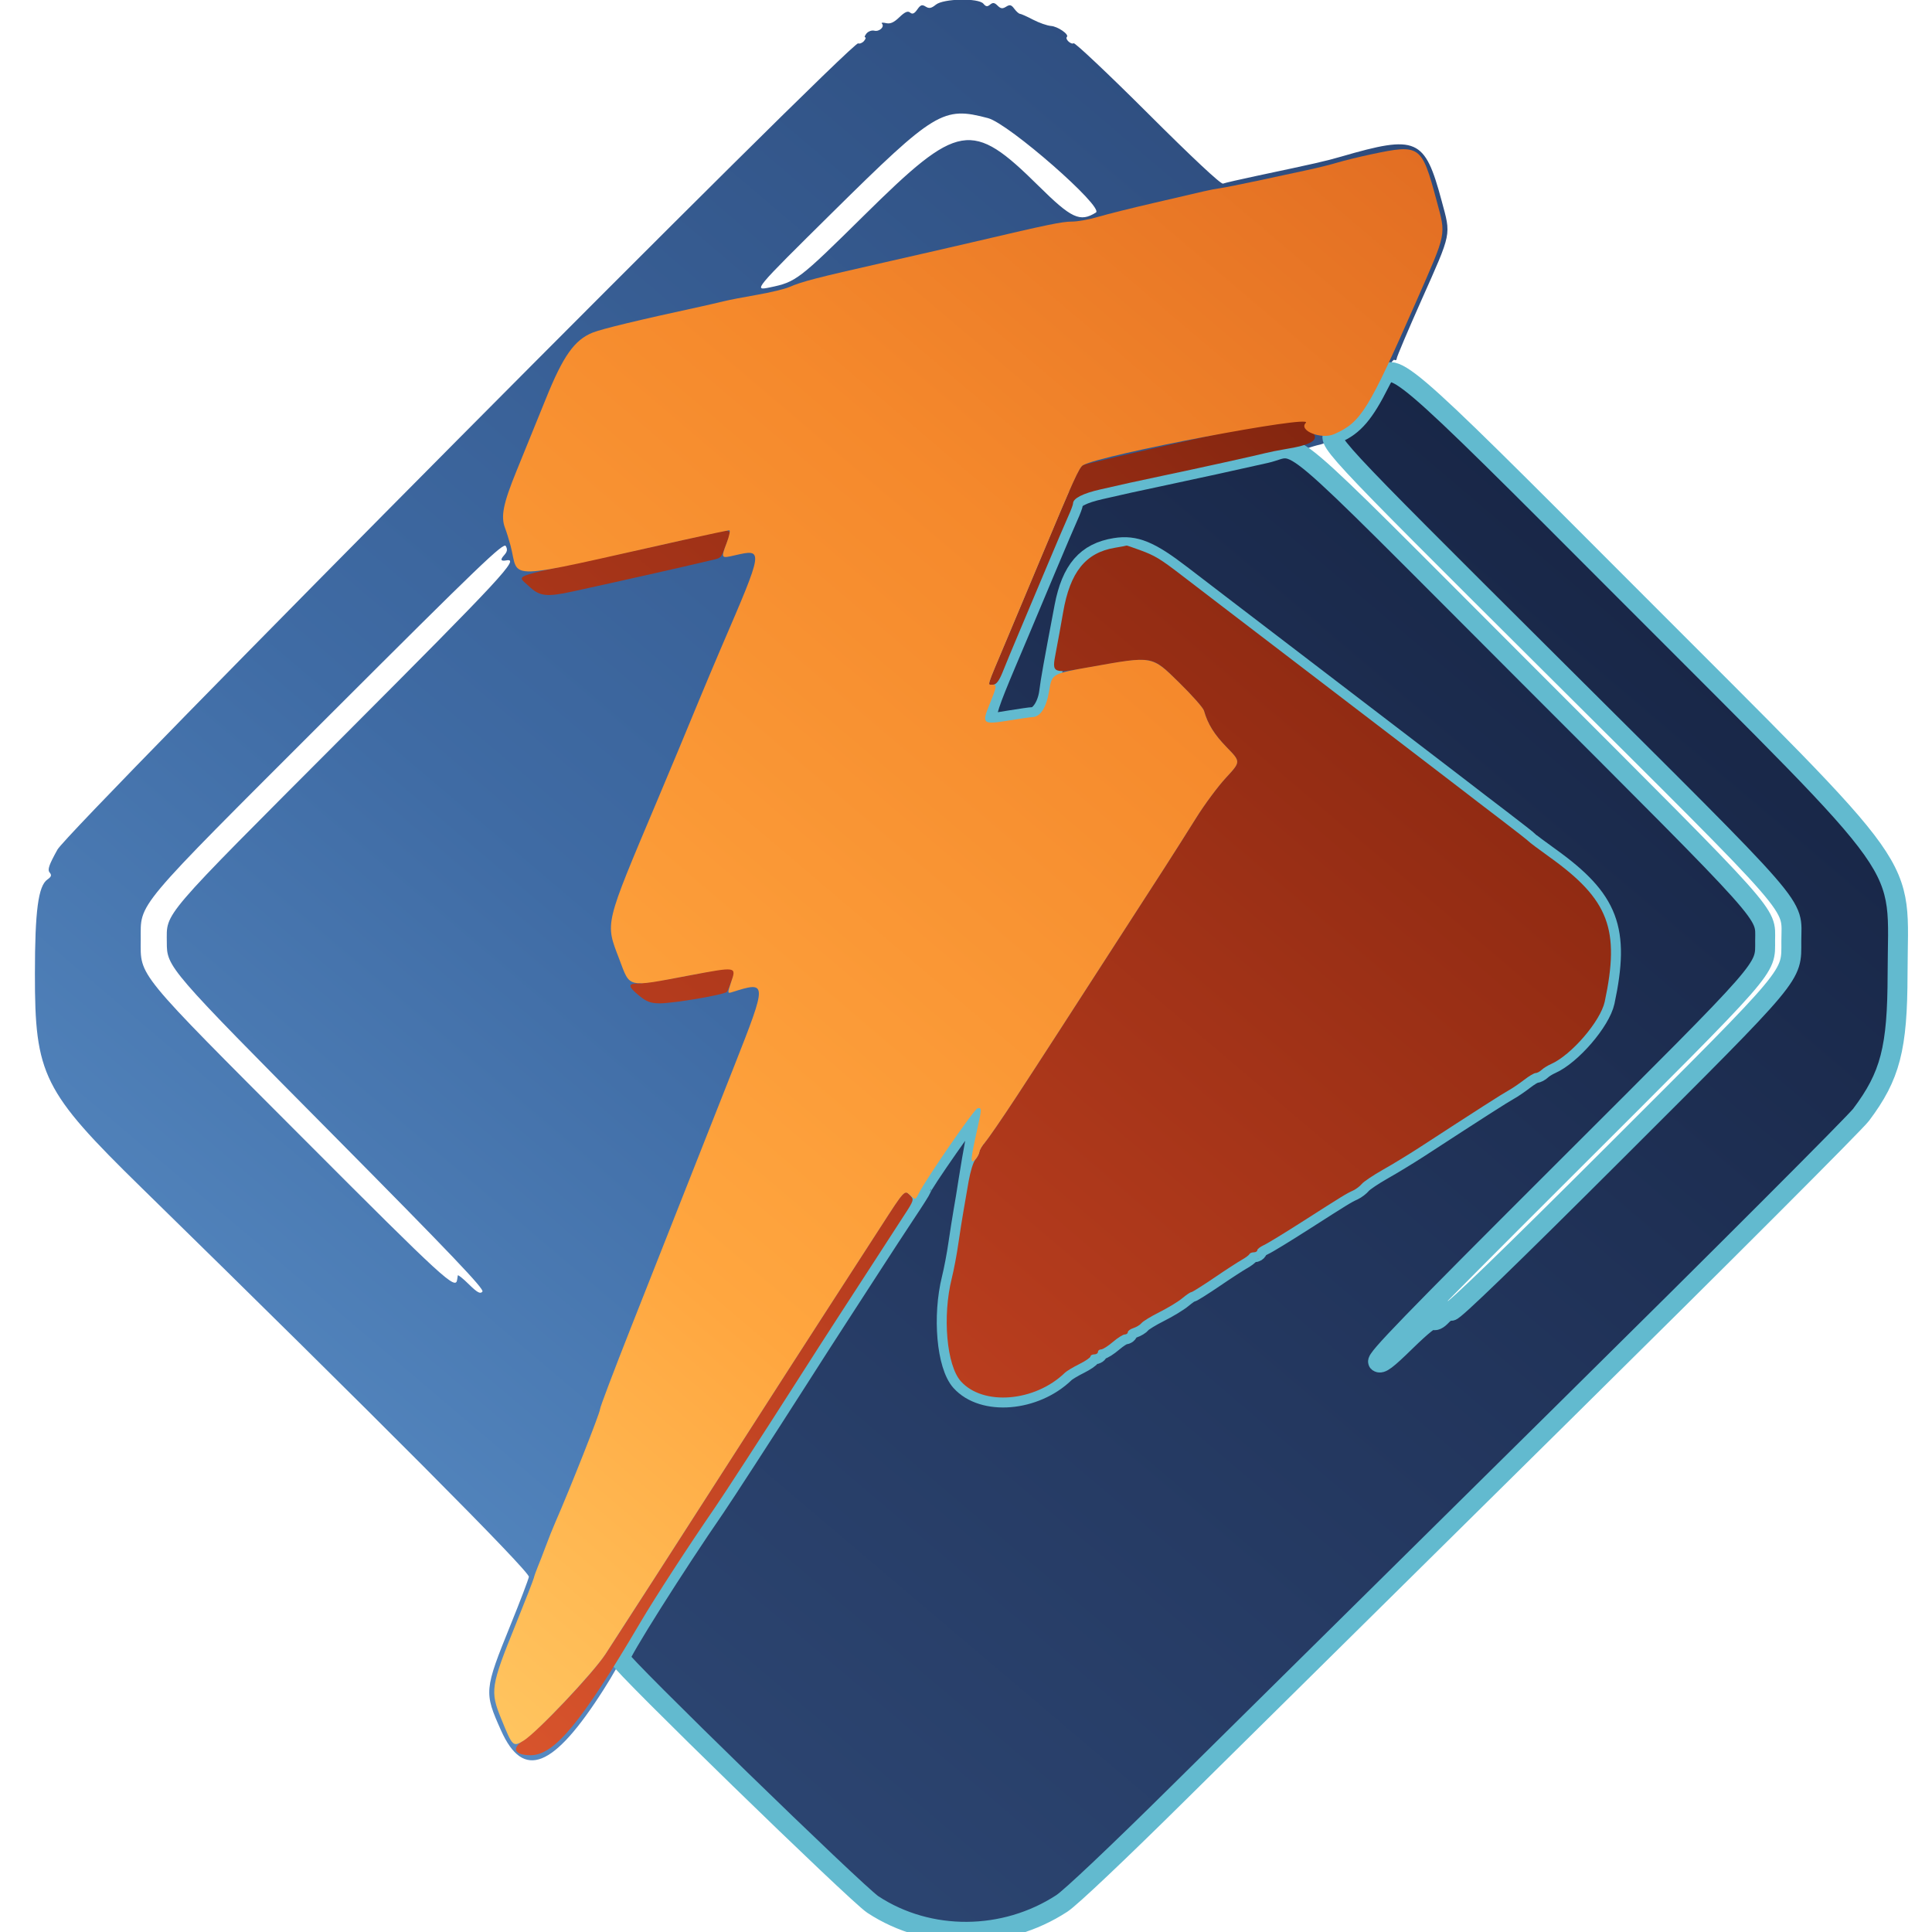
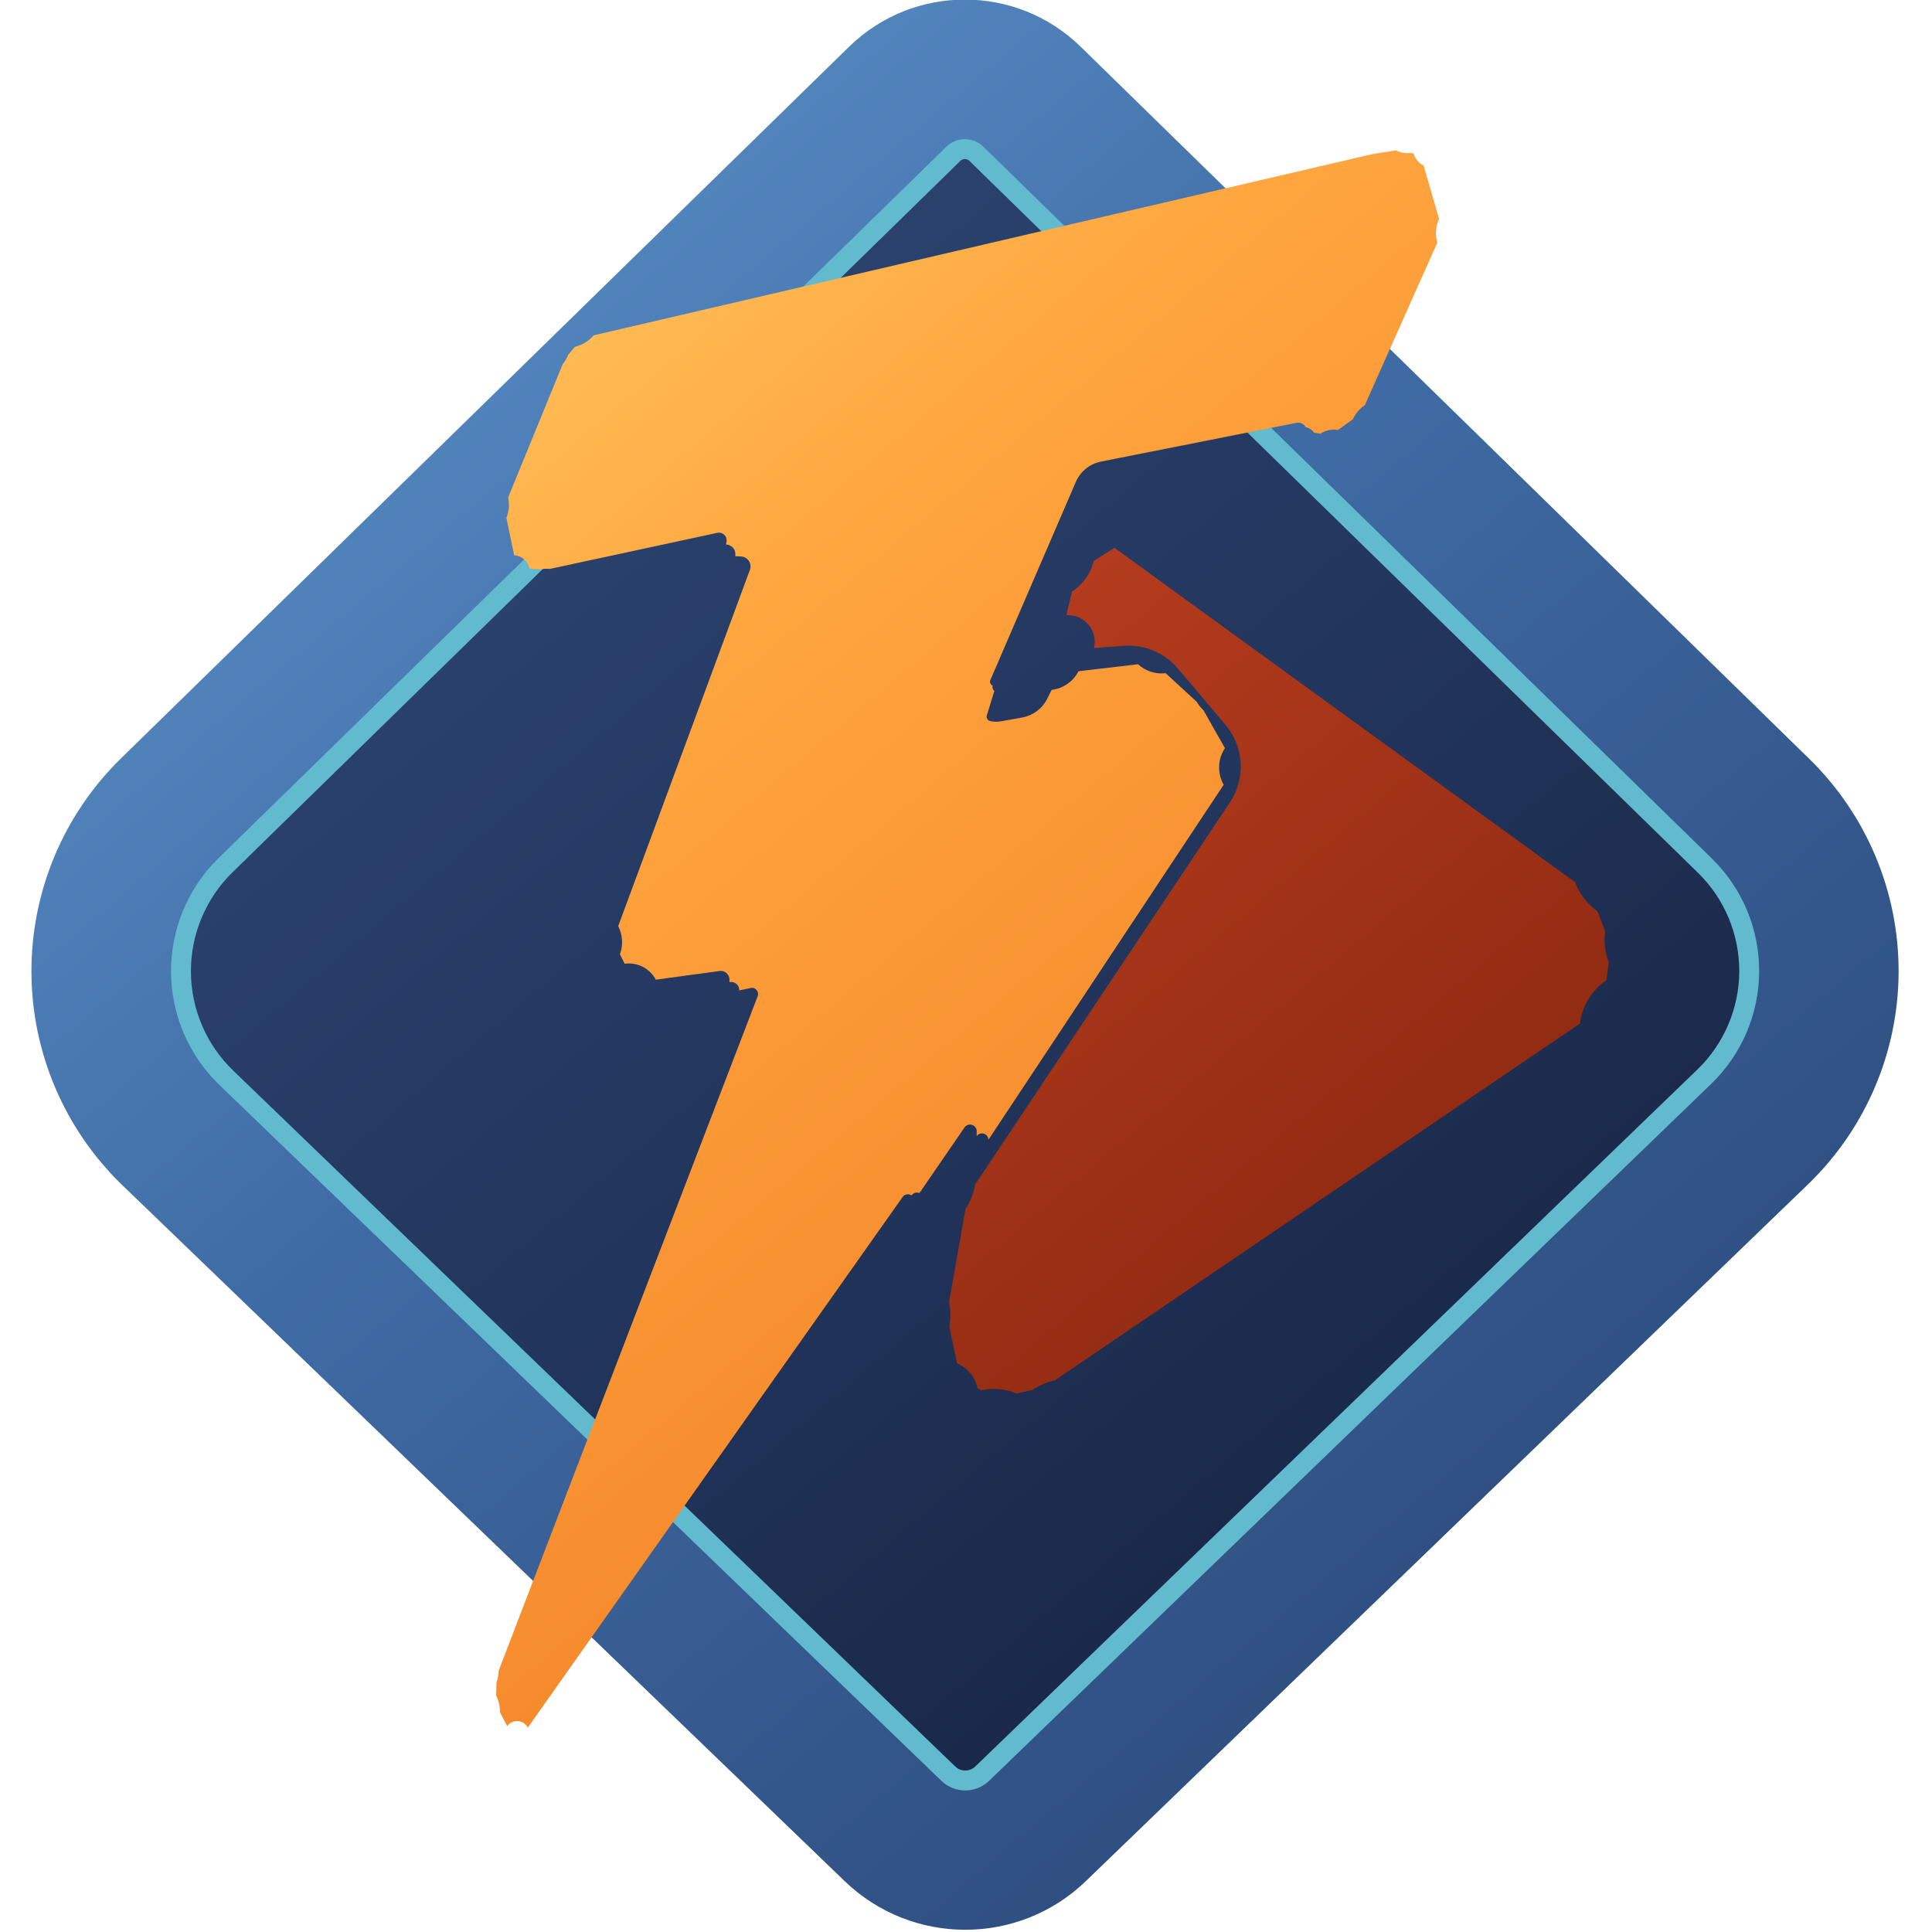
- <svg xmlns="http://www.w3.org/2000/svg" viewBox="0 0 512 512">
+ <svg xmlns="http://www.w3.org/2000/svg" viewBox="0 0 776 776">
  <defs>
-     <linearGradient id="ring" gradientUnits="userSpaceOnUse" x1="4800" y1="2400" x2="27200" y2="28800">
+     <linearGradient id="ring" gradientUnits="userSpaceOnUse" x1="120" y1="60" x2="680" y2="720">
      <stop offset="0" stop-color="#5b90c8" />
      <stop offset="0.4" stop-color="#3f6ba4" />
      <stop offset="1" stop-color="#2a4676" />
    </linearGradient>
-     <linearGradient id="face" gradientUnits="userSpaceOnUse" x1="4800" y1="2400" x2="27200" y2="28800">
+     <linearGradient id="face" gradientUnits="userSpaceOnUse" x1="120" y1="60" x2="680" y2="720">
      <stop offset="0" stop-color="#2f4a78" />
      <stop offset="0.5" stop-color="#22355c" />
      <stop offset="1" stop-color="#131f3c" />
    </linearGradient>
-     <linearGradient id="bolt" gradientUnits="userSpaceOnUse" x1="4800" y1="2400" x2="27200" y2="28800">
+     <linearGradient id="bolt" gradientUnits="userSpaceOnUse" x1="120" y1="60" x2="680" y2="720">
      <stop offset="0" stop-color="#ffcf6a" />
      <stop offset="0.3" stop-color="#ffa63f" />
      <stop offset="0.65" stop-color="#f5892c" />
      <stop offset="1" stop-color="#dc6520" />
    </linearGradient>
-     <linearGradient id="tri" gradientUnits="userSpaceOnUse" x1="4800" y1="2400" x2="27200" y2="28800">
+     <linearGradient id="tri" gradientUnits="userSpaceOnUse" x1="120" y1="60" x2="680" y2="720">
      <stop offset="0" stop-color="#e05a30" />
      <stop offset="0.35" stop-color="#b83d1e" />
      <stop offset="0.72" stop-color="#8f2a12" />
      <stop offset="1" stop-color="#5e1808" />
    </linearGradient>
  </defs>
-   <g transform="scale(0.659794)">
-     <g transform="translate(0,776) scale(0.025,-0.025)" fill="url(#ring)">
-       <path d="M15036 30965 c-73 -59 -108 -66 -164 -31 -58 37 -83 28 -135 -47 -47 -67 -78 -80 -115 -49 -37 31 -83 11 -173 -75 -89 -86 -147 -111 -216 -94 -51 12 -80 8 -63 -9 46 -51 -45 -134 -124 -113 -39 10 -95 -10 -124 -44 -28 -35 -38 -63 -22 -63 16 0 8 -26 -18 -58 -26 -31 -69 -49 -95 -39 -107 41 -12676 -12616 -12864 -12953 -136 -245 -163 -322 -126 -367 37 -44 29 -68 -36 -114 -146 -102 -200 -505 -200 -1513 -2 -1627 129 -1889 1710 -3436 3785 -3704 6242 -6171 6226 -6254 -9 -47 -140 -392 -292 -766 -427 -1054 -430 -1088 -156 -1700 359 -804 841 -613 1650 657 152 239 279 465 282 503 9 130 774 1358 1511 2427 131 189 800 1220 1293 1993 238 374 542 846 674 1049 133 203 376 579 541 835 165 256 413 635 550 842 138 206 250 384 250 394 0 57 857 1282 904 1293 70 16 71 42 -21 -445 -42 -224 -97 -543 -122 -708 -25 -165 -62 -390 -82 -500 -19 -110 -56 -344 -82 -520 -25 -176 -73 -428 -106 -560 -152 -609 -82 -1397 146 -1652 358 -399 1190 -331 1673 138 28 27 131 89 230 138 99 50 180 105 180 123 0 18 27 33 60 33 33 0 60 18 60 40 0 22 23 40 50 40 28 0 113 54 190 120 77 66 163 120 190 120 28 0 50 17 50 37 0 21 40 50 90 66 49 16 108 52 130 80 22 28 152 108 290 177 137 69 302 169 366 223 63 53 128 97 144 97 15 0 180 104 366 230 186 127 387 257 446 290 59 33 114 74 121 90 8 17 39 30 70 30 32 0 57 15 57 34 0 18 46 54 102 80 57 25 349 204 649 396 624 399 678 433 791 484 45 21 106 68 137 105 31 37 183 139 338 227 156 88 412 244 571 347 959 624 1350 874 1447 927 60 33 173 109 251 170 78 60 161 110 185 110 24 0 67 23 96 50 29 28 98 71 153 95 327 145 794 689 862 1002 248 1163 68 1638 -882 2320 -176 126 -329 241 -340 255 -11 13 -209 169 -440 345 -231 176 -528 403 -660 506 -132 102 -582 447 -1000 766 -418 319 -1095 837 -1505 1151 -409 313 -967 740 -1240 948 -272 208 -603 461 -735 563 -506 389 -741 486 -1060 436 -464 -74 -706 -354 -819 -945 -178 -939 -220 -1172 -245 -1370 -28 -218 -148 -401 -264 -403 -29 0 -199 -25 -379 -54 -494 -80 -502 -153 161 1415 97 231 298 708 445 1060 148 352 303 716 345 808 42 92 76 184 76 204 0 81 157 161 440 225 165 37 372 84 460 104 88 19 340 73 560 120 377 79 1286 278 1640 359 370 85 542 109 562 77 11 -19 61 -18 109 2 49 19 139 46 201 59 61 14 101 41 88 61 -12 21 68 77 178 124 269 116 441 316 682 798 112 221 220 391 241 378 22 -13 39 -3 39 21 0 25 178 445 395 933 494 1110 479 1036 326 1603 -270 1005 -397 1061 -1613 708 -248 -72 -415 -110 -1346 -307 -274 -58 -523 -115 -553 -127 -34 -13 -493 416 -1208 1130 -634 632 -1171 1139 -1192 1125 -42 -26 -142 68 -108 102 39 40 -147 169 -256 176 -61 5 -190 50 -288 101 -97 51 -192 93 -210 94 -18 1 -59 38 -91 81 -47 64 -72 71 -132 33 -58 -36 -86 -32 -137 18 -49 49 -75 53 -120 16 -44 -37 -67 -34 -107 14 -78 95 -642 84 -764 -15z m838 -1823 c335 -89 1870 -1433 1733 -1517 -256 -159 -392 -95 -920 427 -1078 1066 -1281 1032 -2807 -475 -1046 -1033 -1092 -1068 -1509 -1154 -271 -56 -271 -56 1000 1201 1652 1632 1781 1710 2503 1518z m-7777 -7025 c-64 -71 -51 -97 39 -80 219 41 -63 -262 -2612 -2817 -2979 -2986 -2844 -2828 -2844 -3319 0 -398 14 -415 2657 -3080 1908 -1926 2447 -2492 2414 -2532 -35 -42 -80 -18 -218 117 -95 94 -175 158 -178 142 -3 -15 -7 -45 -10 -66 -23 -173 -193 -17 -2475 2269 -2708 2713 -2611 2595 -2609 3189 3 610 -146 433 3023 3600 2429 2427 2807 2790 2842 2727 31 -55 24 -92 -29 -150z" />
-     </g>
-     <g transform="translate(0,776) scale(0.025,-0.025)" fill="url(#face)" stroke="#62bacf" stroke-width="320" stroke-linejoin="round">
-       <path d="M22163 24886 c-245 -488 -415 -687 -687 -804 -203 -87 -203 -87 3440 -3715 4126 -4108 3864 -3806 3864 -4447 0 -583 94 -469 -2836 -3395 -1702 -1699 -2592 -2560 -2630 -2545 -32 13 -100 -22 -152 -78 -62 -66 -110 -88 -139 -64 -30 24 -174 -91 -435 -345 -314 -307 -401 -372 -446 -335 -45 38 514 615 3000 3097 3340 3335 3216 3192 3217 3676 2 465 170 277 -3805 4253 -4105 4108 -3635 3709 -4214 3576 -354 -81 -1263 -280 -1640 -359 -220 -47 -472 -101 -560 -120 -88 -20 -295 -67 -460 -104 -283 -64 -440 -144 -440 -225 0 -20 -34 -112 -76 -204 -42 -92 -197 -456 -345 -808 -147 -352 -348 -829 -445 -1060 -663 -1568 -655 -1495 -161 -1415 180 29 350 54 379 54 116 2 236 185 264 403 25 198 67 431 245 1370 113 591 355 871 819 945 319 50 554 -47 1060 -436 132 -102 463 -355 735 -563 273 -208 831 -635 1240 -948 410 -314 1087 -832 1505 -1151 418 -319 868 -664 1000 -766 132 -103 429 -330 660 -506 231 -176 429 -332 440 -345 11 -14 164 -129 340 -255 950 -682 1130 -1157 882 -2320 -68 -313 -535 -857 -862 -1002 -55 -24 -124 -67 -153 -95 -29 -27 -72 -50 -96 -50 -24 0 -107 -49 -185 -110 -78 -60 -191 -137 -251 -170 -97 -53 -488 -303 -1447 -927 -159 -103 -415 -259 -571 -347 -155 -88 -307 -190 -338 -227 -31 -37 -92 -84 -137 -105 -113 -51 -167 -85 -791 -484 -300 -192 -592 -371 -649 -396 -56 -26 -102 -62 -102 -80 0 -19 -25 -34 -57 -34 -31 0 -62 -13 -70 -30 -7 -16 -62 -57 -121 -90 -59 -33 -260 -163 -446 -290 -186 -126 -351 -230 -366 -230 -16 0 -81 -44 -144 -97 -64 -54 -229 -154 -366 -223 -138 -69 -268 -149 -290 -177 -22 -28 -81 -64 -130 -80 -50 -16 -90 -45 -90 -66 0 -20 -22 -37 -50 -37 -27 0 -113 -54 -190 -120 -77 -66 -162 -120 -190 -120 -27 0 -50 -18 -50 -40 0 -22 -27 -40 -60 -40 -33 0 -60 -15 -60 -33 0 -18 -81 -73 -180 -123 -99 -49 -202 -111 -230 -138 -483 -469 -1315 -537 -1673 -138 -228 255 -298 1043 -146 1652 33 132 81 384 106 560 26 176 63 410 82 520 20 110 57 335 82 500 25 165 80 484 122 708 92 487 91 461 21 445 -47 -11 -904 -1236 -904 -1293 0 -10 -112 -188 -250 -394 -137 -207 -385 -586 -550 -842 -165 -256 -408 -632 -541 -835 -132 -203 -436 -675 -674 -1049 -492 -770 -1162 -1803 -1292 -1993 -649 -941 -1533 -2343 -1533 -2431 0 -82 3806 -3786 4064 -3955 901 -591 2115 -583 3037 19 142 93 904 814 1879 1779 902 893 3697 3655 6212 6139 2514 2483 4651 4622 4749 4752 469 624 584 1067 586 2261 4 1909 355 1412 -4310 6086 -3809 3817 -3809 3817 -4014 3409z" />
-     </g>
-     <g transform="translate(0,776) scale(0.025,-0.025)" fill="url(#tri)">
-       <path d="M19160 23977 c-935 -207 -1727 -392 -1760 -411 -61 -35 -150 -232 -658 -1446 -161 -385 -421 -1004 -577 -1377 -328 -778 -305 -703 -211 -703 53 0 99 62 158 210 46 116 163 399 261 630 98 231 299 708 446 1060 148 352 303 716 345 808 42 92 76 184 76 204 0 81 157 161 440 225 165 37 372 84 460 104 88 19 340 73 560 120 521 109 1442 312 1620 357 77 19 218 48 313 63 441 70 577 154 447 279 -66 63 -111 123 -100 133 23 23 -58 129 -95 124 -14 -2 -790 -173 -1725 -380z" />
-       <path d="M11140 22402 c-264 -61 -957 -214 -1540 -340 -1411 -305 -1293 -259 -1107 -436 175 -168 285 -181 707 -89 816 178 1761 391 2213 499 186 45 164 21 260 274 96 253 131 247 -533 92z" />
-       <path d="M17910 22239 c-470 -80 -719 -391 -830 -1039 -28 -165 -81 -454 -117 -643 -66 -344 -66 -344 576 -231 1004 177 960 185 1406 -253 206 -202 385 -404 398 -450 62 -217 164 -382 369 -592 223 -229 223 -229 -14 -485 -131 -141 -348 -434 -483 -651 -136 -217 -362 -575 -504 -795 -1645 -2549 -2020 -3129 -2381 -3680 -231 -352 -457 -681 -503 -731 -45 -50 -87 -119 -92 -153 -5 -35 -35 -93 -67 -130 -32 -36 -79 -192 -106 -346 -26 -154 -64 -370 -83 -480 -20 -110 -56 -344 -82 -520 -25 -176 -73 -428 -106 -560 -152 -609 -82 -1397 146 -1652 358 -399 1190 -331 1673 138 28 27 131 89 230 138 99 50 180 105 180 123 0 18 27 33 60 33 33 0 60 18 60 40 0 22 23 40 50 40 28 0 113 54 190 120 77 66 163 120 190 120 28 0 50 17 50 37 0 21 40 50 90 66 49 16 108 52 130 80 22 28 152 108 290 177 137 69 302 169 366 223 63 53 128 97 144 97 15 0 180 104 366 230 186 127 387 257 446 290 59 33 114 74 121 90 8 17 39 30 70 30 32 0 57 15 57 34 0 18 46 54 102 80 57 25 349 204 649 396 624 399 678 433 791 484 45 21 106 68 137 105 31 37 183 139 338 227 156 88 412 244 571 347 959 624 1350 874 1447 927 60 33 173 110 251 170 78 61 161 110 185 110 24 0 67 23 96 50 29 28 98 71 153 95 327 145 794 689 862 1002 248 1163 68 1638 -882 2320 -176 126 -329 241 -340 255 -11 13 -209 169 -440 345 -231 176 -528 403 -660 506 -132 102 -582 447 -1000 766 -418 319 -1095 837 -1505 1151 -409 313 -967 740 -1240 948 -272 208 -603 461 -735 563 -341 262 -425 313 -665 401 -118 43 -214 76 -214 73 -1 -2 -86 -19 -191 -36z" />
-       <path d="M11120 15378 c-385 -75 -767 -137 -850 -137 -189 -1 -189 -43 -1 -198 118 -97 187 -123 330 -123 233 1 1036 138 1078 184 28 32 170 421 151 413 -5 -2 -323 -64 -708 -139z" />
-       <path d="M14151 11332 c-210 -326 -620 -961 -912 -1412 -292 -451 -836 -1297 -1210 -1880 -1169 -1822 -2113 -3289 -2301 -3575 -214 -325 -1075 -1231 -1317 -1386 -200 -127 -146 -239 115 -239 380 0 814 525 1754 2120 242 412 783 1244 1212 1867 131 189 800 1220 1293 1993 238 374 542 846 674 1049 133 203 384 590 558 860 174 270 397 614 495 764 178 272 178 274 100 353 -78 78 -81 75 -461 -514z" />
-     </g>
-     <g transform="translate(0,776) scale(0.025,-0.025)" fill="url(#bolt)">
-       <path d="M22031 28561 c-191 -41 -434 -100 -540 -132 -105 -32 -326 -87 -491 -122 -165 -36 -525 -113 -800 -172 -275 -59 -545 -112 -600 -119 -55 -7 -172 -29 -260 -50 -88 -21 -448 -104 -800 -186 -352 -81 -756 -182 -897 -224 -141 -42 -330 -76 -420 -76 -158 0 -386 -47 -1523 -314 -286 -67 -961 -222 -1500 -344 -1081 -245 -1313 -304 -1520 -394 -77 -33 -311 -89 -520 -125 -209 -36 -452 -83 -540 -105 -88 -21 -250 -59 -360 -83 -1005 -218 -1589 -359 -1739 -419 -291 -117 -474 -375 -750 -1060 -137 -339 -348 -859 -470 -1156 -218 -534 -259 -739 -185 -928 20 -51 58 -173 85 -272 154 -569 -200 -579 2769 82 390 87 726 158 746 158 20 0 1 -92 -42 -205 -93 -246 -91 -249 131 -197 468 107 468 110 -216 -1478 -99 -231 -262 -618 -362 -860 -202 -491 -415 -1002 -667 -1600 -858 -2035 -838 -1953 -611 -2549 180 -471 107 -454 1120 -264 773 145 763 146 677 -107 -58 -172 -58 -183 6 -163 580 184 580 177 43 -1187 -351 -889 -1307 -3310 -1655 -4190 -284 -720 -500 -1289 -500 -1321 0 -59 -483 -1281 -719 -1819 -39 -88 -107 -259 -152 -380 -45 -121 -104 -274 -132 -340 -27 -66 -54 -143 -60 -171 -6 -28 -137 -364 -291 -746 -403 -996 -415 -1073 -232 -1521 182 -447 187 -452 359 -347 215 134 1112 1081 1314 1389 188 287 1131 1751 2302 3576 374 583 918 1429 1210 1880 292 451 702 1086 912 1411 381 591 381 591 468 510 87 -82 87 -82 144 29 127 248 889 1351 941 1363 70 16 70 -7 0 -321 -112 -501 -118 -580 -44 -508 36 35 70 93 75 129 5 36 47 106 92 156 46 50 272 379 503 731 361 551 736 1131 2381 3680 142 220 368 578 504 795 135 217 352 510 483 651 237 256 237 256 14 485 -205 210 -307 375 -369 592 -13 46 -192 248 -398 450 -445 436 -416 431 -1424 252 -620 -109 -620 -109 -665 -384 -44 -269 -141 -420 -270 -422 -25 0 -193 -25 -373 -54 -427 -69 -443 -57 -316 256 120 294 123 319 43 319 -78 0 -99 -67 225 703 156 373 416 992 577 1377 508 1214 597 1411 658 1446 289 167 3719 819 3580 681 -124 -124 249 -273 455 -182 433 191 548 378 1320 2135 494 1127 478 1049 326 1616 -241 896 -262 911 -1050 745z" />
-     </g>
-   </g>
+   <path fill="url(#ring)" d=" M 341 18.8 A 66.6 66.6 0 0 1 434.2 18.9 L 726.7 304.8 A 119.1 119.1 0 0 1 726.2 475.7 L 436.2 755.5 A 69.8 69.8 0 0 1 339.3 755.6 L 49.2 476.1 A 119.5 119.5 0 0 1 48.6 304.6 L 341 18.8 Z" />
+   <path fill="url(#face)" stroke="#62bacf" stroke-width="8" stroke-linejoin="round" d=" M 382.9 61.8 A 6.6 6.6 0 0 1 392.2 61.8 L 684.8 347.7 A 59.1 59.1 0 0 1 684.5 432.5 L 394.5 712.4 A 9.8 9.8 0 0 1 380.9 712.4 L 90.9 432.9 A 59.5 59.5 0 0 1 90.6 347.5 L 382.9 61.8 Z" />
+   <path fill="url(#tri)" d=" M 447.7 220 L 447.7 220 A 0 0 0 0 1 447.7 220 L 439.3 225.3 A 20.2 20.2 0 0 1 430.6 237.6 L 428.3 247.1 A 10.7 10.7 0 0 1 439.4 260.3 L 451.5 259.4 A 26 26 0 0 1 473.1 268.5 L 492.2 291.1 A 26 26 0 0 1 494 322.3 L 391.7 475.7 A 26 26 0 0 1 387.8 485.6 L 381.2 523 A 26 26 0 0 1 381.3 532.8 L 384.4 547.6 A 14.2 14.2 0 0 1 392.7 557.7 L 394.2 558.4 A 23 23 0 0 1 408.2 559.7 L 414.7 558.3 A 26 26 0 0 1 423.7 554.4 L 634.6 411.1 A 24.8 24.8 0 0 1 645.2 393.7 L 646.2 386.7 A 26 26 0 0 1 644.7 374.1 L 641.7 366.1 A 26 26 0 0 1 632.6 354.3 L 447.7 220.1 A 0.1 0.1 0 0 1 447.7 220.1 Z" />
+   <path fill="url(#bolt)" d=" M 550.8 62 L 550.8 62 A 0.4 0.4 0 0 1 550.4 62.1 L 238.4 134.7 A 14 14 0 0 1 230.9 139.3 L 228.2 142.5 A 14 14 0 0 1 226 146.3 L 204.1 199.8 A 14 14 0 0 1 203.4 208 L 206.5 223 A 6.8 6.8 0 0 1 212.7 228.4 L 216.9 228.7 A 14 14 0 0 1 220.9 228.5 L 288.2 214 A 3.1 3.1 0 0 1 291.8 217.7 L 291.6 218.7 A 3.9 3.9 0 0 1 295.3 223.4 L 297.5 223.5 A 4 4 0 0 1 301.2 228.9 L 248.3 372 A 14 14 0 0 1 249 383.3 L 250.9 387.1 A 12.2 12.2 0 0 1 263.4 393.5 L 289.1 390 A 3.5 3.5 0 0 1 293 393.6 L 293 394.5 A 3.2 3.2 0 0 1 296.9 397.8 L 301.7 396.8 A 2.1 2.1 0 0 1 303.8 397.6 L 304 397.8 A 2.4 2.4 0 0 1 304.3 400.2 L 200.3 671 A 14 14 0 0 1 199.4 675.8 L 199.3 681.1 A 14 14 0 0 1 200.8 687.7 L 203.7 693.3 A 4.9 4.9 0 0 1 212 693.9 L 362.6 480.7 A 2.6 2.6 0 0 1 365.7 479.9 L 366.2 480.1 A 2.5 2.5 0 0 1 369.3 479.2 L 387.5 452.7 A 2.7 2.7 0 0 1 392.3 454.2 L 392.3 456.3 A 2.6 2.6 0 0 1 397 457.8 L 491.5 315.2 A 14 14 0 0 1 492 300.5 L 483.4 285.3 A 14 14 0 0 1 480.7 281.9 L 468.2 270.4 A 14 14 0 0 1 457.1 266.8 L 433.2 269.6 A 14 14 0 0 1 422.4 277.1 L 420.5 280.9 A 14 14 0 0 1 410.5 288.2 L 402.1 289.7 A 9.6 9.6 0 0 1 398.2 289.7 L 397.7 289.6 A 1.8 1.8 0 0 1 396.4 287.2 L 399.4 277.5 A 1.9 1.9 0 0 1 398.7 275.4 L 398.4 275.2 A 1.7 1.7 0 0 1 397.8 273.1 L 432.1 193.6 A 14 14 0 0 1 442.2 185.4 L 520.9 169.8 A 3.3 3.3 0 0 1 524.2 171.2 L 524.5 171.6 A 5.1 5.1 0 0 1 527.8 173.8 L 530.4 174.2 A 9.4 9.4 0 0 1 537.4 172.7 L 543.4 168.4 A 14 14 0 0 1 548.2 162.7 L 577.3 97.5 A 14 14 0 0 1 578 87.9 L 571.8 66.5 A 7.7 7.7 0 0 1 567.8 61.7 L 567.1 61.4 A 11.1 11.1 0 0 1 560.6 60.4 L 551.2 61.9 A 0.4 0.4 0 0 1 550.8 62 Z" />
</svg>
